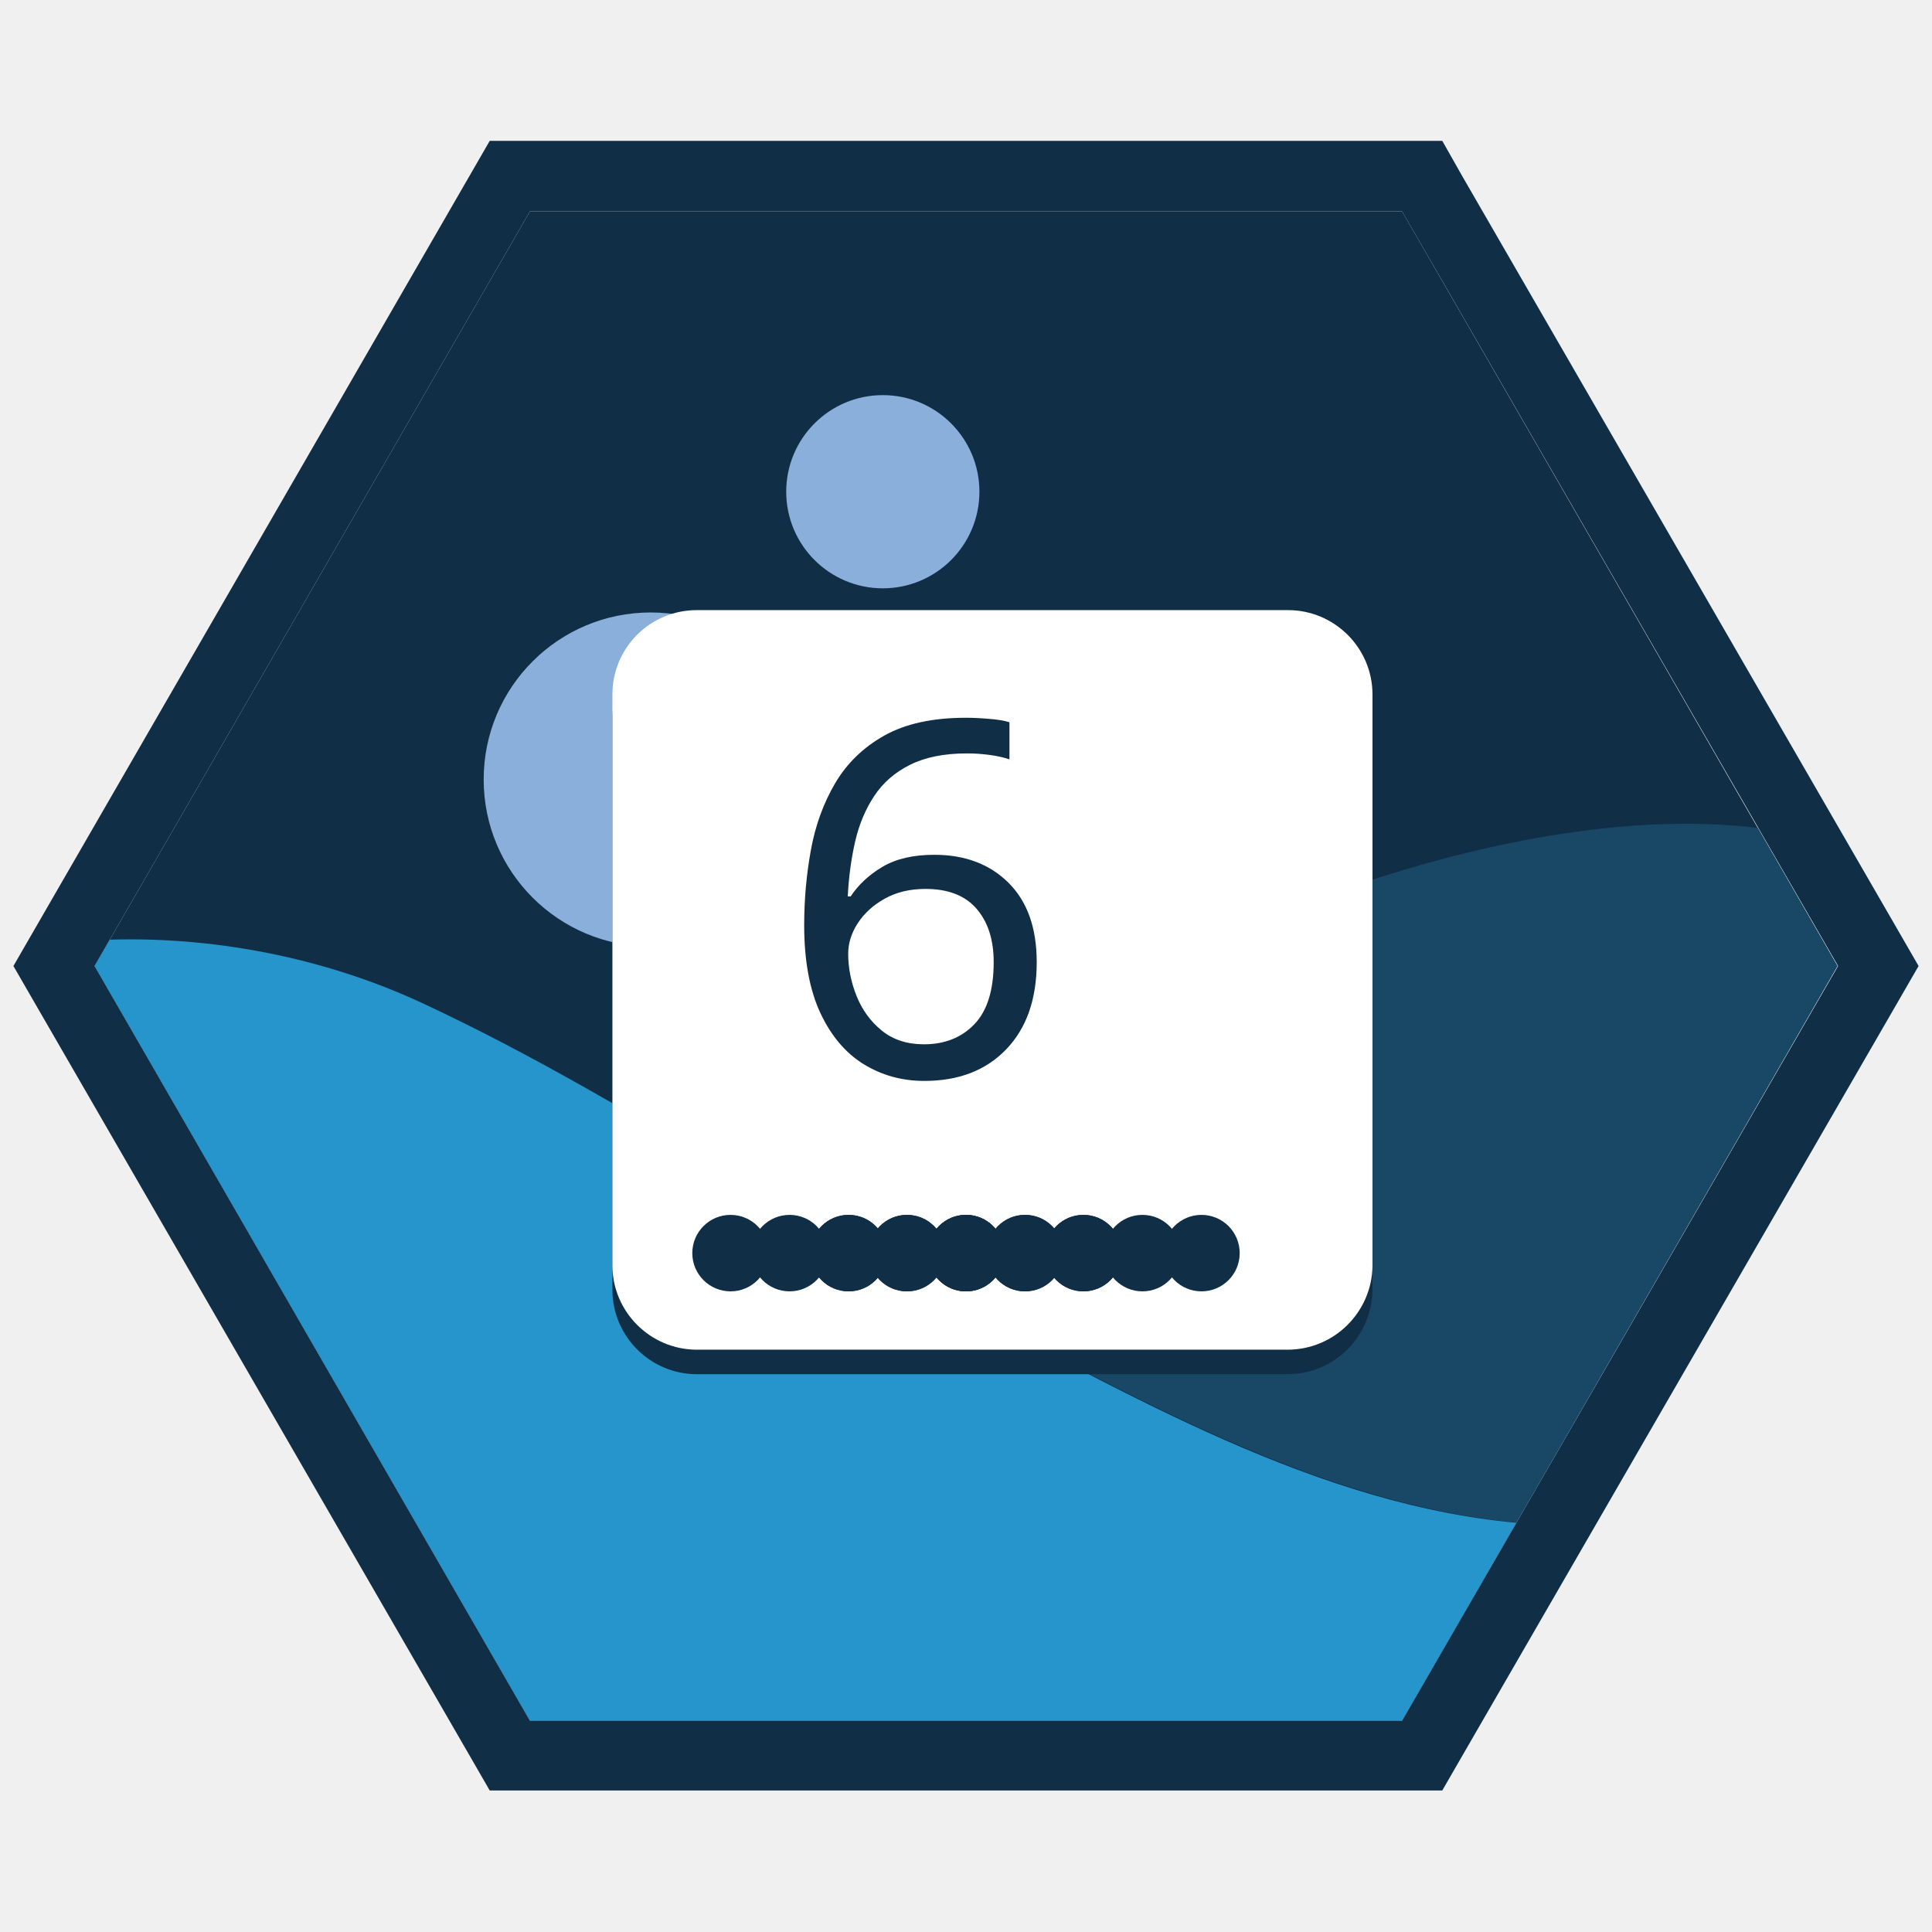
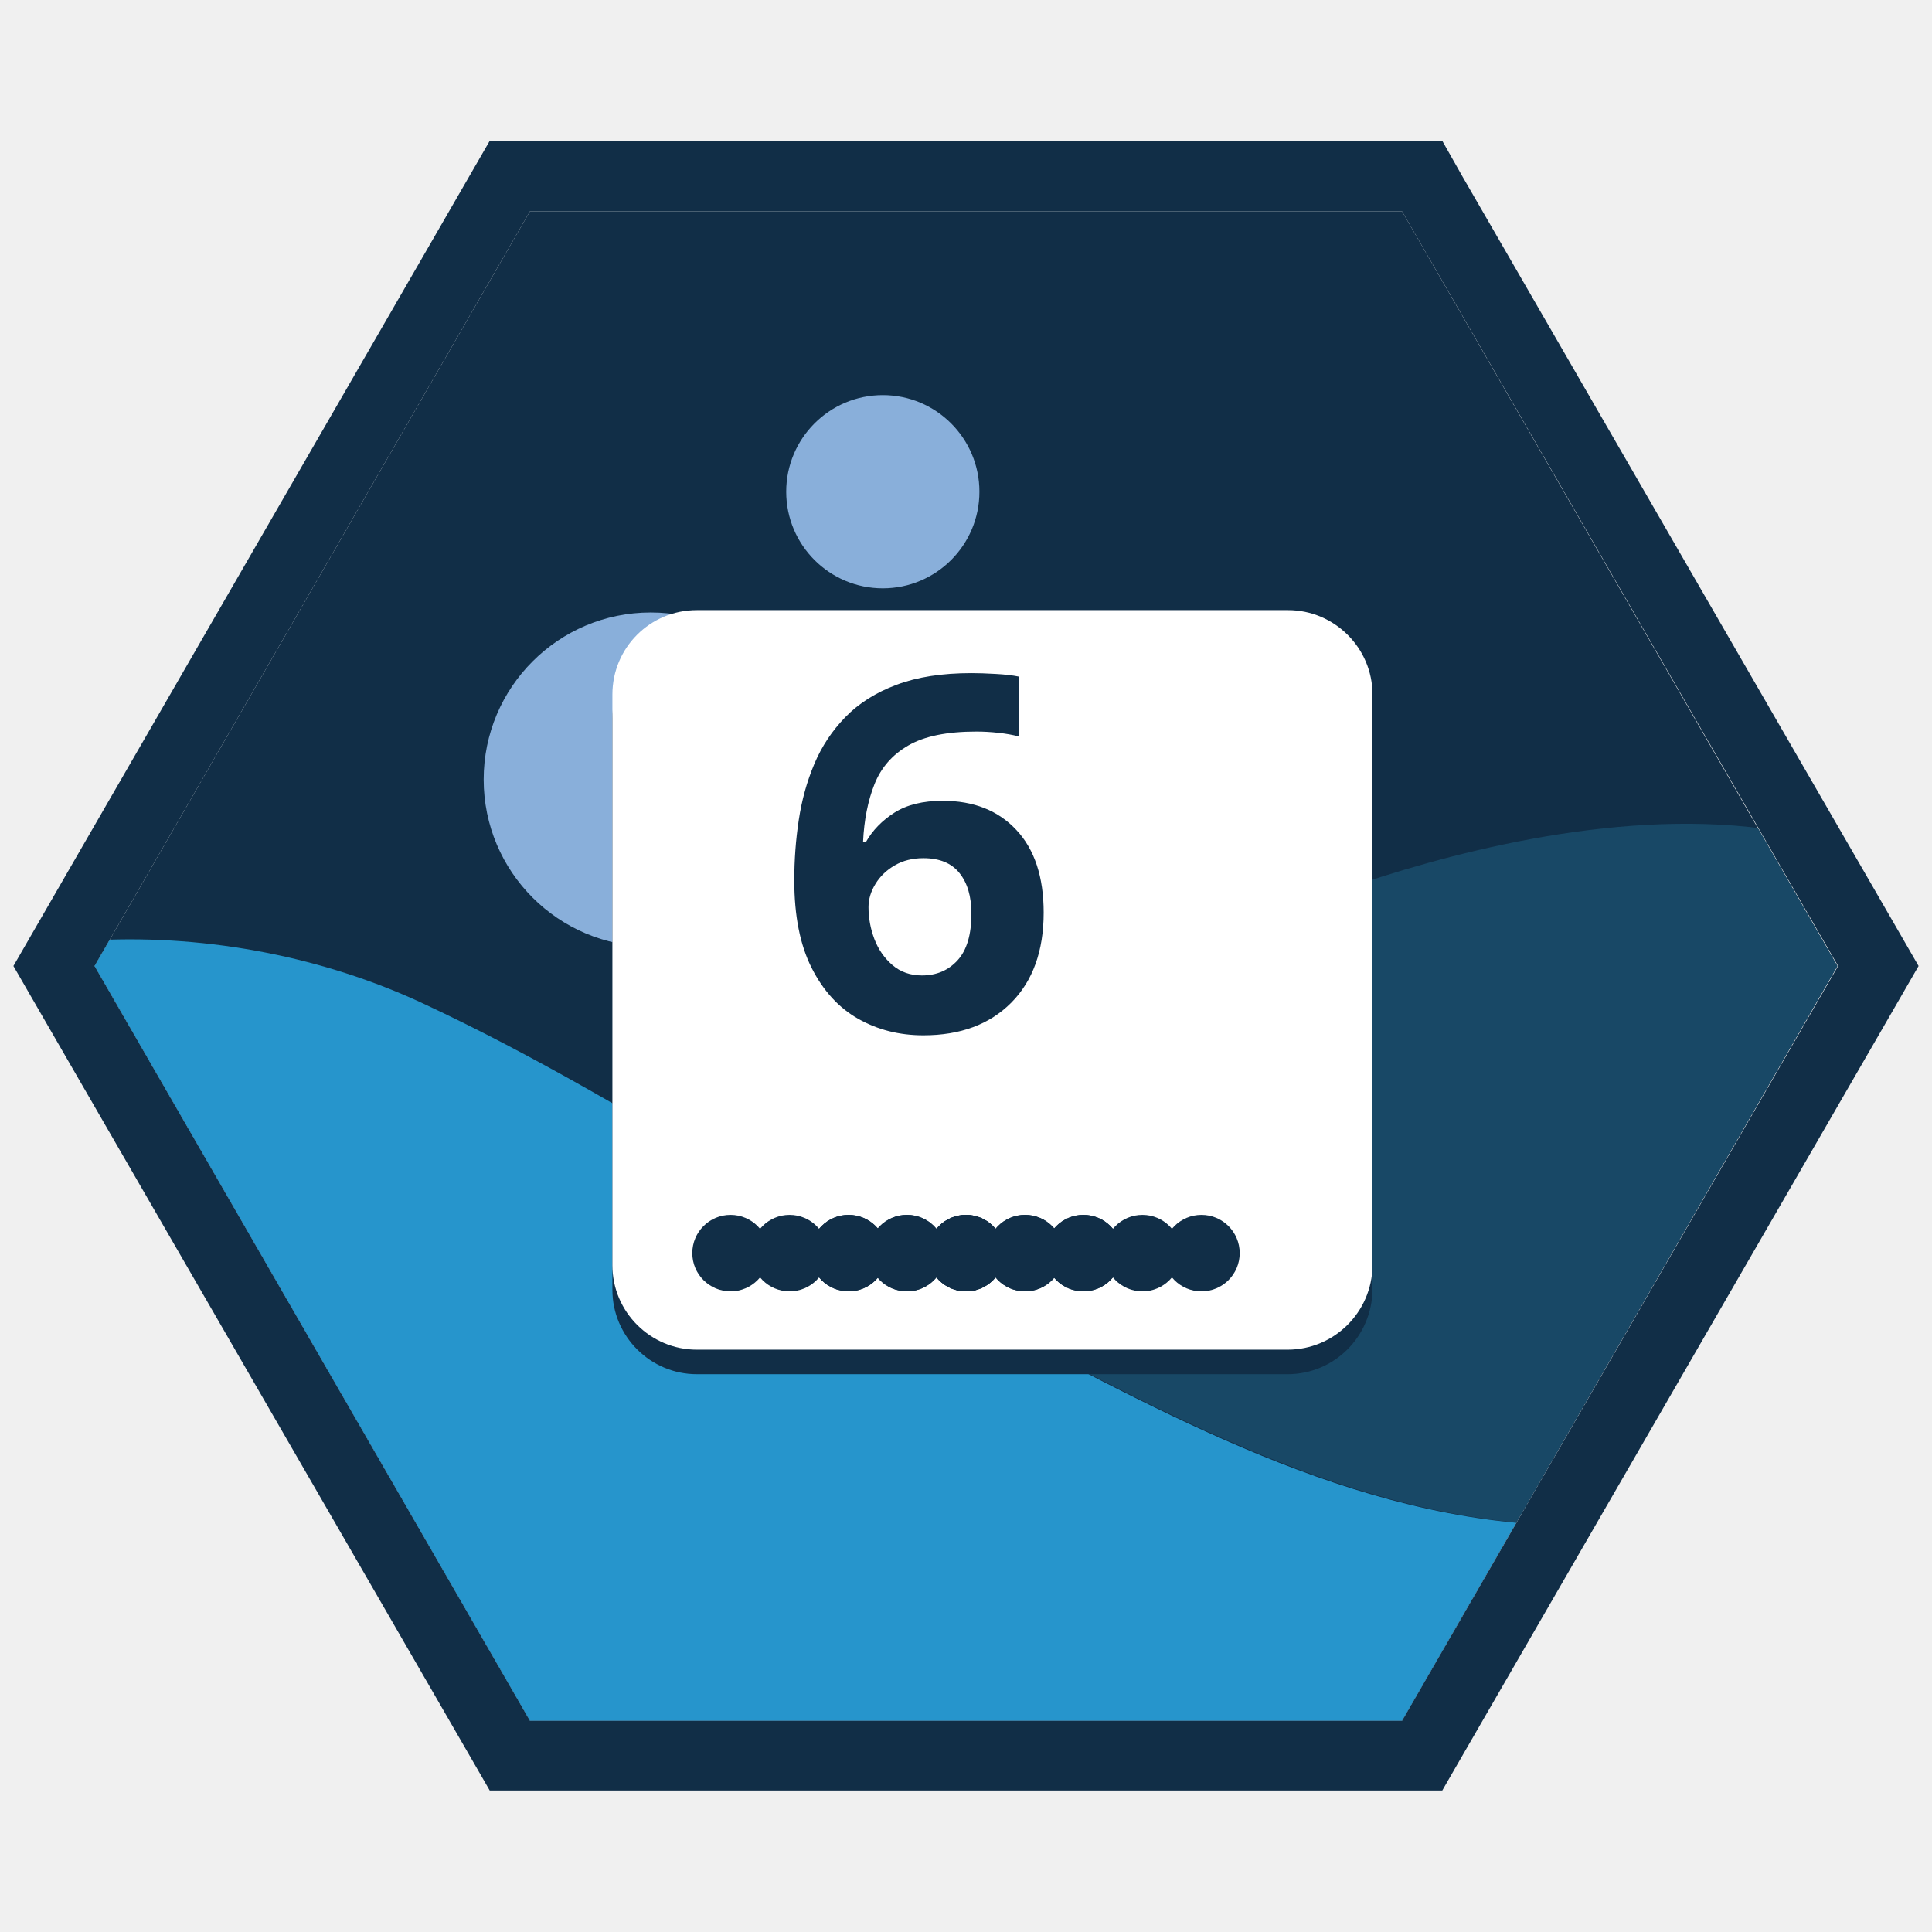
<svg xmlns="http://www.w3.org/2000/svg" xmlns:xlink="http://www.w3.org/1999/xlink" version="1.1" x="0px" y="0px" viewBox="0 0 288 288" style="enable-background:new 0 0 288 288;" xml:space="preserve">
  <style type="text/css">
	.st0{fill:#112E47;}
	.st1{clip-path:url(#SVGID_00000137839991898448504260000012167379844505044612_);}
	.st2{fill:#184866;}
	.st3{fill:#2695CC;}
	.st4{fill:#89AFDA;}
	.st5{fill:#FFFFFF;}
- 	.st6{font-family:'Futura-Bold';}
+ 	.st6{font-family:'Montserrat', sans-serif; font-weight: 700;}
	.st7{font-size:86.743px;}
	.st8{display:none;}
	.st9{display:inline;}
</style>
  <g id="Layer_1">
    <g>
      <g>
        <path class="st0" d="M209,31.5L274,144l-65,112.5H79L14.1,144L79,31.5H209 M215,21h-6H79h-6l-3,5.2L5,138.8L2,144l3,5.2l65,112.5     l3,5.2h6h130h6l3-5.2l65-112.5l3-5.2l-3-5.2L218,26.3L215,21L215,21z" />
      </g>
      <polygon class="st0" points="209,31.5 79,31.5 14.1,144 79,256.5 209,256.5 273.9,144   " />
      <g>
        <g>
          <defs>
            <polygon id="SVGID_1_" points="209,31.5 79,31.5 14.1,144 79,256.5 209,256.5 273.9,144      " />
          </defs>
          <clipPath id="SVGID_00000063595004269844487110000011413496709477336731_">
            <use xlink:href="#SVGID_1_" style="overflow:visible;" />
          </clipPath>
          <g style="clip-path:url(#SVGID_00000063595004269844487110000011413496709477336731_);">
            <path class="st2" d="M293.5,137.2c-33.6-32.4-105.1,0-105.1,0l-77.1,39.1c12.3,7.4,24.5,14.7,37.2,21.3       c27.3,14.2,56.2,30.2,87.9,29.8c7.1-0.1,14.2-1.1,21.1-2.8c17.8-4.6,34.4-13.3,49.2-24.4c0-0.4,0.1-0.8,0.1-1.2v-33       C305.1,154.6,301.1,144.5,293.5,137.2z" />
            <path class="st3" d="M111.3,176.3c-15.8-9.5-31.5-18.9-48.2-26.7c-29.3-13.7-68.7-13.7-95.3,6.6v101.5h324.5       c2.5-6.9,11.1-31.4,14.3-57.5c-14.8,11.1-31.4,19.8-49.2,24.4c-6.9,1.8-14,2.7-21.1,2.8c-31.7,0.5-60.6-15.5-87.9-29.8       C135.9,191,123.6,183.7,111.3,176.3" />
            <ellipse class="st4" cx="97" cy="116.2" rx="24.9" ry="24.9" />
            <ellipse class="st4" cx="131.6" cy="73.3" rx="14.4" ry="14.4" />
            <ellipse class="st4" cx="153.6" cy="111.2" rx="5.5" ry="5.5" />
          </g>
        </g>
      </g>
    </g>
    <g style="transform:scale(0.85) translate(30px,30px);">
      <path class="st0" d="M195.8,211H92.2c-8.1,0-14.8-6.6-14.8-14.8V96c0-8.1,6.6-14.8,14.8-14.8h103.7c8.1,0,14.8,6.6,14.8,14.8    v100.2C210.6,204.4,204,211,195.8,211z" />
      <path class="st5" d="M195.8,206.7H92.2c-8.1,0-14.8-6.6-14.8-14.8V91.8C77.4,83.6,84,77,92.2,77h103.7c8.1,0,14.8,6.6,14.8,14.8    V192C210.6,200.1,204,206.7,195.8,206.7z" />
-       <g style="transform: translate(-8px,0px)">
+       <g style="transform: translate(-8px,-8px)">
        <text transform="matrix(1 0 0 1 114.2673 158.6904)" class="st0 st6 st7">6</text>
      </g>
    </g>
  </g>
  <g id="_x35_">
    <g class="st8">
      <g class="st9">
        <circle class="st0" cx="135.2" cy="186.8" r="5.7" />
        <circle class="st0" cx="152.8" cy="186.8" r="5.7" />
      </g>
    </g>
    <g>
      <circle class="st0" cx="108.9" cy="186.8" r="5.7" />
      <circle class="st0" cx="126.5" cy="186.8" r="5.7" />
      <circle class="st0" cx="144" cy="186.8" r="5.7" />
      <circle class="st0" cx="161.5" cy="186.8" r="5.7" />
      <circle class="st0" cx="179.1" cy="186.8" r="5.7" />
    </g>
  </g>
  <g id="_x34_">
    <g>
      <g>
        <circle class="st0" cx="117.7" cy="186.8" r="5.7" />
        <circle class="st0" cx="135.2" cy="186.8" r="5.7" />
        <circle class="st0" cx="152.8" cy="186.8" r="5.7" />
        <circle class="st0" cx="170.3" cy="186.8" r="5.7" />
      </g>
    </g>
  </g>
  <g id="_x33_">
    <g>
      <g>
        <circle class="st0" cx="126.5" cy="186.8" r="5.7" />
        <circle class="st0" cx="144" cy="186.8" r="5.7" />
        <circle class="st0" cx="161.5" cy="186.8" r="5.7" />
      </g>
    </g>
  </g>
  <g id="_x32_">
    <g>
      <circle class="st0" cx="135.2" cy="186.8" r="5.7" />
      <circle class="st0" cx="152.8" cy="186.8" r="5.7" />
    </g>
  </g>
  <g id="_x31_">
    <circle class="st0" cx="144" cy="186.8" r="5.7" />
  </g>
</svg>
